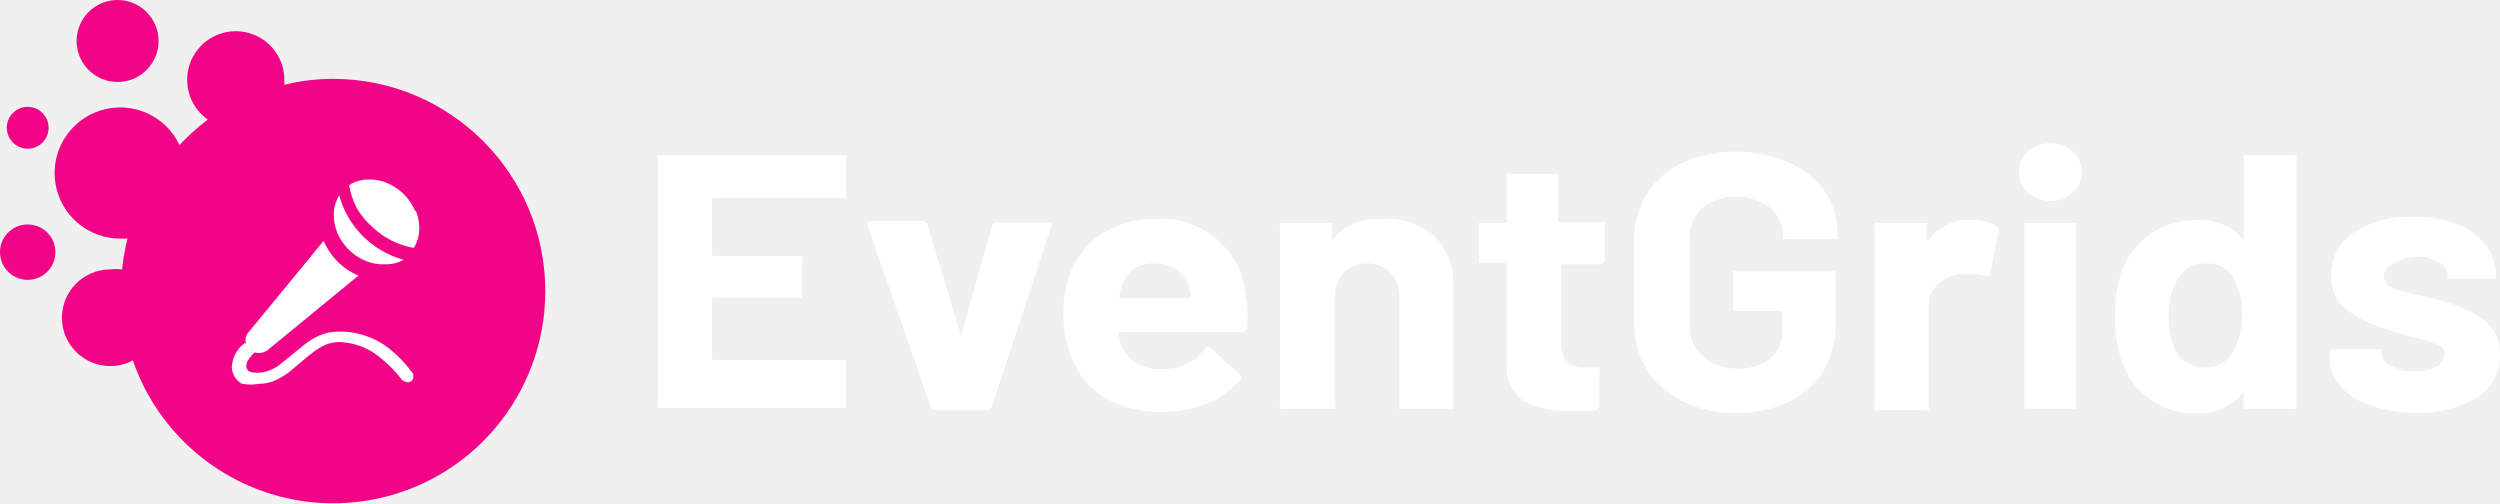
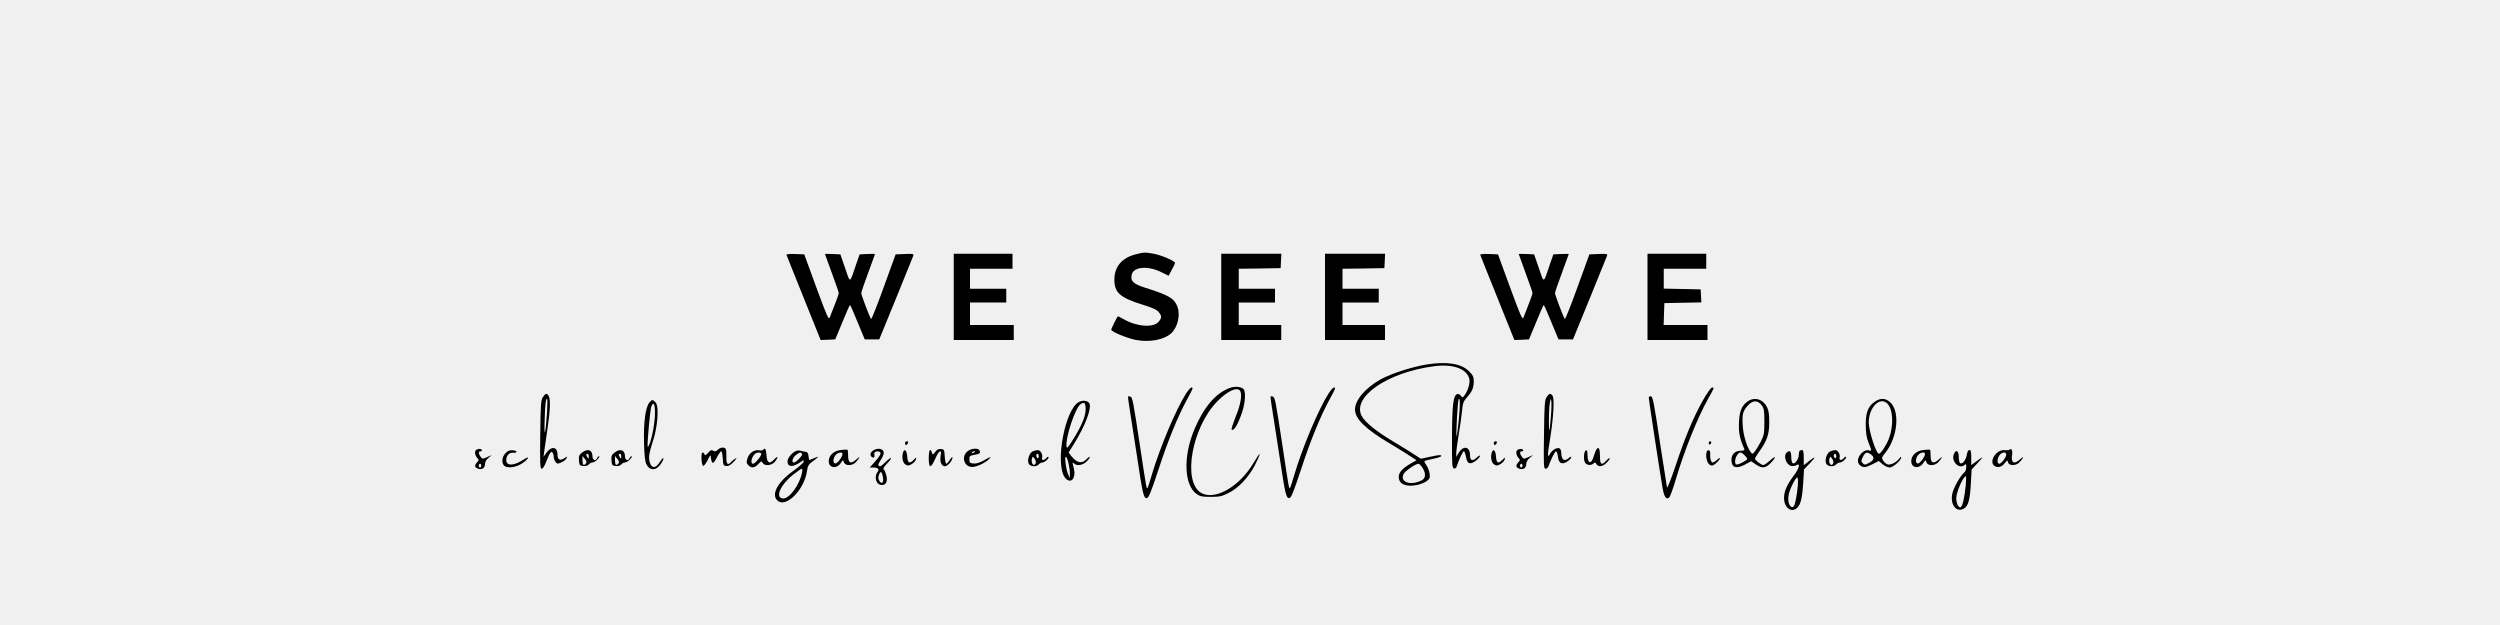
- <svg xmlns="http://www.w3.org/2000/svg" viewBox="0 0 88.44 17.8">
-   <defs>
-     <style>.a{fill:#fff;}.b{fill:#f20487;}</style>
-   </defs>
-   <path class="a" d="M29.93,7a.17.17,0,0,1-.12,0H25.26s-.07,0-.07.06V9a.06.06,0,0,0,.07.06h3a.17.17,0,0,1,.12,0,.14.14,0,0,1,0,.11v1.25a.15.15,0,0,1,0,.11.17.17,0,0,1-.12,0h-3s-.07,0-.07.06v2.09a.06.06,0,0,0,.07.06H29.8a.17.17,0,0,1,.12,0,.15.15,0,0,1,0,.11v1.47a.15.15,0,0,1,0,.11.17.17,0,0,1-.12,0H23.4a.16.16,0,0,1-.12,0,.15.15,0,0,1,0-.11V5.61a.15.15,0,0,1,0-.11.17.17,0,0,1,.12,0h6.4a.17.17,0,0,1,.12,0,.15.15,0,0,1,0,.11V6.87A.14.14,0,0,1,29.93,7Z" />
-   <path class="a" d="M32.91,14.35,30.7,8a.13.13,0,0,1,0-.06q0-.12.15-.12h1.77a.18.18,0,0,1,.19.13L34,11.89h0L35.09,8a.18.18,0,0,1,.19-.13h1.79a.16.16,0,0,1,.12,0,.13.13,0,0,1,0,.14l-2.1,6.36a.17.17,0,0,1-.18.13H33.09A.17.17,0,0,1,32.91,14.35Z" />
-   <path class="a" d="M44.12,11.59a.16.16,0,0,1-.16.16H39.62c-.06,0-.07,0-.06.06a2.18,2.18,0,0,0,.15.52,1.48,1.48,0,0,0,1.47.72,1.71,1.71,0,0,0,1.44-.7.15.15,0,0,1,.12-.08.16.16,0,0,1,.1.05l1,.92a.18.18,0,0,1,.07.12.26.26,0,0,1-.06.1,3,3,0,0,1-1.18.82,4.19,4.19,0,0,1-1.58.29,3.8,3.8,0,0,1-2-.5,2.84,2.84,0,0,1-1.18-1.41A4.16,4.16,0,0,1,37.62,11a3.49,3.49,0,0,1,.21-1.25,2.85,2.85,0,0,1,1.12-1.46,3.28,3.28,0,0,1,1.89-.54,3,3,0,0,1,3.24,2.74h0A5.19,5.19,0,0,1,44.12,11.59Zm-4.43-1.51a2.83,2.83,0,0,0-.1.41.06.06,0,0,0,.07.06h2.4c.06,0,.07,0,.06-.06l-.07-.36a1.12,1.12,0,0,0-.44-.6,1.33,1.33,0,0,0-.77-.21A1.11,1.11,0,0,0,39.69,10.08Z" />
-   <path class="a" d="M50.73,8.35a2.24,2.24,0,0,1,.68,1.72v4.28a.15.15,0,0,1,0,.11.17.17,0,0,1-.12,0H49.62a.16.16,0,0,1-.12,0,.14.14,0,0,1,0-.11V10.48a1.16,1.16,0,0,0-.31-.84,1.21,1.21,0,0,0-1.65,0,1.16,1.16,0,0,0-.31.84v3.87a.15.15,0,0,1,0,.11.16.16,0,0,1-.12,0H45.4a.16.16,0,0,1-.12,0,.14.14,0,0,1,0-.11V8a.14.14,0,0,1,0-.11.17.17,0,0,1,.12,0H47a.17.17,0,0,1,.12,0,.15.15,0,0,1,0,.11v.45a.05.05,0,0,0,0,.05h0a2,2,0,0,1,1.69-.75A2.52,2.52,0,0,1,50.73,8.35Z" />
-   <path class="a" d="M56.75,9.27a.17.17,0,0,1-.13.08H55.3s-.07,0-.07.06v2.74a.92.92,0,0,0,.19.63A.77.77,0,0,0,56,13h.46a.17.17,0,0,1,.12,0,.15.15,0,0,1,0,.11v1.25c0,.1-.06.15-.17.17H55.6a3.29,3.29,0,0,1-1.72-.36,1.48,1.48,0,0,1-.58-1.34V9.35a.06.06,0,0,0-.07-.06h-.79a.16.16,0,0,1-.12,0,.14.14,0,0,1,0-.11V8a.14.14,0,0,1,0-.11.17.17,0,0,1,.12,0h.79s.07,0,.07-.06V6.26a.15.15,0,0,1,0-.11.17.17,0,0,1,.12,0H55a.17.17,0,0,1,.12,0,.15.15,0,0,1,0,.11V7.8a.06.06,0,0,0,.07.06h1.46a.17.17,0,0,1,.12,0,.15.15,0,0,1,0,.11V9.12A.15.15,0,0,1,56.75,9.27Z" />
-   <path class="a" d="M59.53,14.2a3,3,0,0,1-1.72-2.78V8.53a3.08,3.08,0,0,1,.45-1.67,3,3,0,0,1,1.27-1.11,4.69,4.69,0,0,1,3.75,0,3.1,3.1,0,0,1,1.26,1A2.58,2.58,0,0,1,65,8.28v.07a.14.14,0,0,1,0,.11.16.16,0,0,1-.12,0H63.2a.16.16,0,0,1-.12,0,.14.14,0,0,1,0-.11h0a1.31,1.31,0,0,0-.46-1,2,2,0,0,0-2.4,0,1.5,1.5,0,0,0-.45,1.13v3a1.44,1.44,0,0,0,.48,1.13,1.78,1.78,0,0,0,1.23.43,1.75,1.75,0,0,0,1.14-.36,1.21,1.21,0,0,0,.43-1V11.1A.06.06,0,0,0,63,11H61.44a.16.16,0,0,1-.12,0,.14.14,0,0,1,0-.11V9.71a.14.14,0,0,1,0-.11.17.17,0,0,1,.12,0h3.38a.17.17,0,0,1,.12,0,.14.14,0,0,1,0,.11v1.71a3.2,3.2,0,0,1-.44,1.71,2.86,2.86,0,0,1-1.25,1.1,4.37,4.37,0,0,1-1.88.38A4.23,4.23,0,0,1,59.53,14.2Z" />
-   <path class="a" d="M70.62,8a.16.16,0,0,1,.08.19l-.29,1.47q0,.16-.19.09a1.66,1.66,0,0,0-.49-.06h-.3a1.41,1.41,0,0,0-.85.34,1,1,0,0,0-.35.81v3.56a.15.15,0,0,1,0,.11.16.16,0,0,1-.12,0H66.43a.16.16,0,0,1-.12,0,.14.14,0,0,1,0-.11V8a.14.14,0,0,1,0-.11.17.17,0,0,1,.12,0h1.62a.17.17,0,0,1,.12,0,.15.15,0,0,1,0,.11V8.5a0,0,0,0,0,0,.05h0a1.79,1.79,0,0,1,1.52-.77A1.49,1.49,0,0,1,70.62,8Z" />
-   <path class="a" d="M71.74,6.82a1,1,0,0,1-.06-1.41l.06-.06a1.24,1.24,0,0,1,1.58,0,1,1,0,0,1,.06,1.41l-.06.06a1.2,1.2,0,0,1-1.57,0Zm-.12,7.63a.15.15,0,0,1,0-.11V8a.15.15,0,0,1,0-.11.17.17,0,0,1,.12,0h1.58a.17.17,0,0,1,.12,0,.14.14,0,0,1,0,.11v6.35a.14.14,0,0,1,0,.11.16.16,0,0,1-.12,0h-1.7Z" />
-   <path class="a" d="M79.38,5.5a.16.16,0,0,1,.12,0h1.62a.16.16,0,0,1,.12,0,.14.14,0,0,1,0,.11v8.74a.14.14,0,0,1,0,.11.16.16,0,0,1-.12,0H79.49a.16.16,0,0,1-.12,0,.14.14,0,0,1,0-.11v-.43h0a.06.06,0,0,0-.06,0,2,2,0,0,1-1.59.71,2.71,2.71,0,0,1-2.67-1.89,4.73,4.73,0,0,1-.23-1.56,4.67,4.67,0,0,1,.25-1.6,2.79,2.79,0,0,1,1-1.31,2.87,2.87,0,0,1,1.7-.48,1.93,1.93,0,0,1,1.55.65h.06a0,0,0,0,0,0-.05V5.61A.14.14,0,0,1,79.38,5.5Zm-.06,5.68A2.57,2.57,0,0,0,79,9.82a1,1,0,0,0-.93-.5,1.1,1.1,0,0,0-1,.5,2.39,2.39,0,0,0-.35,1.37A2.6,2.6,0,0,0,77,12.48,1.13,1.13,0,0,0,78,13a1.09,1.09,0,0,0,1-.56A2.6,2.6,0,0,0,79.32,11.18Z" />
-   <path class="a" d="M83.87,14.35a2.48,2.48,0,0,1-1.07-.68,1.48,1.48,0,0,1-.38-1v-.13a.14.14,0,0,1,0-.11.17.17,0,0,1,.2-.08h1.5a.17.17,0,0,1,.12,0,.14.14,0,0,1,0,.11h0a.57.57,0,0,0,.34.48,1.66,1.66,0,0,0,.85.2,1.47,1.47,0,0,0,.76-.17.5.5,0,0,0,.29-.43.37.37,0,0,0-.25-.35,4.42,4.42,0,0,0-.82-.25,8.72,8.72,0,0,1-1-.3,4.51,4.51,0,0,1-1.41-.7,1.42,1.42,0,0,1-.53-1.19,1.76,1.76,0,0,1,.8-1.52,3.59,3.59,0,0,1,2.11-.56,4.19,4.19,0,0,1,1.55.26,2.37,2.37,0,0,1,1,.74,1.73,1.73,0,0,1,.37,1.08.15.15,0,0,1,0,.11.17.17,0,0,1-.12,0H86.71a.16.16,0,0,1-.12,0,.14.14,0,0,1,0-.11.56.56,0,0,0-.31-.48,1.54,1.54,0,0,0-.82-.19,1.59,1.59,0,0,0-.84.27.47.47,0,0,0-.29.43.41.41,0,0,0,.28.39,5.09,5.09,0,0,0,.95.27l.35.08.41.11a4.64,4.64,0,0,1,1.55.7,1.46,1.46,0,0,1,.57,1.24,1.69,1.69,0,0,1-.81,1.49,3.91,3.91,0,0,1-2.18.54A4.86,4.86,0,0,1,83.87,14.35Z" />
-   <path class="b" d="M19.29,10.3A7.5,7.5,0,0,1,4.7,12.75a1.67,1.67,0,0,1-.8.2,1.71,1.71,0,1,1,0-3.42h0a2,2,0,0,1,.42,0,7.75,7.75,0,0,1,.19-1.09H4.29A2.32,2.32,0,1,1,6.35,5.13a8,8,0,0,1,1-.9,1.72,1.72,0,1,1,2.71-1.44V3a7,7,0,0,1,1.74-.21A7.51,7.51,0,0,1,19.29,10.3Z" />
-   <circle class="b" cx="0.98" cy="8.92" r="0.98" />
-   <circle class="b" cx="0.98" cy="4.52" r="0.74" />
-   <circle class="b" cx="4.16" cy="1.45" r="1.45" />
-   <path class="a" d="M13.79,12.35a4.16,4.16,0,0,1,.76.79h0a.22.22,0,0,1,.07.21.19.19,0,0,1-.28.15.21.21,0,0,1-.15-.1h0a4.16,4.16,0,0,0-.68-.7A2.37,2.37,0,0,0,12,12.1a1.25,1.25,0,0,0-.49.1,2,2,0,0,0-.43.26,5.41,5.41,0,0,0-.43.35l-.43.36a2.56,2.56,0,0,1-.49.29,1.51,1.51,0,0,1-.58.12,1.72,1.72,0,0,1-.57,0H8.56A.71.71,0,0,1,8.2,13a1.12,1.12,0,0,1,.45-.86H8.7a.43.43,0,0,1,0-.22.44.44,0,0,1,.12-.2l2.63-3.2a2.3,2.3,0,0,0,1.23,1.23L9.51,12.35a.45.45,0,0,1-.23.12.49.49,0,0,1-.26,0H9a1.06,1.06,0,0,0-.18.21.45.45,0,0,0-.11.28.26.26,0,0,0,.12.19,1.07,1.07,0,0,0,.56,0,1.45,1.45,0,0,0,.48-.23l.47-.38h0l.47-.38a2.31,2.31,0,0,1,.53-.31,1.72,1.72,0,0,1,.64-.12A2.8,2.8,0,0,1,13.79,12.35Zm-.17-3a1.63,1.63,0,0,1-.69-.12,1.89,1.89,0,0,1-1-1,1.63,1.63,0,0,1-.12-.69A1.28,1.28,0,0,1,12,6.91a3.24,3.24,0,0,0,2.28,2.28A1.28,1.28,0,0,1,13.62,9.35Zm1.09-1.9a1.64,1.64,0,0,1,.12.69,1.28,1.28,0,0,1-.19.63A2.84,2.84,0,0,1,13.14,8a2.72,2.72,0,0,1-.52-.64,2.81,2.81,0,0,1-.27-.81A1.28,1.28,0,0,1,13,6.35a1.64,1.64,0,0,1,.69.12,1.89,1.89,0,0,1,1,1Z" />
+ <svg xmlns="http://www.w3.org/2000/svg" version="1.0" width="2000pt" height="500pt" viewBox="0 0 2000 500" preserveAspectRatio="xMidYMid meet">
+   <g transform="translate(0,500) scale(0.1,-0.1)" fill="#000000" stroke="none">
+     <path d="M9080 2964 c-107 -29 -165 -99 -165 -201 0 -104 44 -143 221 -199 85 -26 118 -41 134 -61 25 -32 25 -44 0 -76 -40 -50 -171 -42 -278 18 -25 14 -46 25 -48 25 -5 0 -54 -98 -54 -108 0 -16 133 -70 200 -82 109 -20 223 2 279 53 52 48 76 147 50 214 -25 66 -67 91 -254 150 -99 31 -124 55 -111 107 16 63 130 72 238 18 l57 -28 25 47 c15 26 26 51 26 56 0 15 -109 62 -170 73 -67 13 -83 12 -150 -6z" />
+     <path d="M6292 2961 c1 -5 64 -160 138 -345 l135 -336 59 2 58 3 57 137 c31 76 58 138 61 138 3 0 30 -62 61 -138 l57 -137 58 0 58 0 133 325 c73 179 135 333 139 343 5 16 -1 18 -68 15 l-73 -3 -95 -262 c-52 -144 -98 -259 -101 -255 -11 12 -79 192 -79 207 0 8 25 81 55 161 30 81 55 149 55 151 0 2 -28 3 -62 1 l-61 -3 -28 -80 c-53 -158 -46 -155 -88 -30 l-38 110 -61 3 c-34 2 -62 1 -62 -1 0 -2 25 -70 55 -152 30 -81 55 -153 55 -159 0 -10 -21 -68 -72 -196 -8 -22 -22 8 -107 240 l-97 265 -73 3 c-43 2 -72 -1 -69 -7z" />
+     <path d="M7630 2625 l0 -345 240 0 240 0 0 60 0 60 -175 0 -175 0 0 90 0 90 145 0 145 0 0 55 0 55 -145 0 -145 0 0 80 0 80 170 0 170 0 0 60 0 60 -235 0 -235 0 0 -345z" />
+     <path d="M9770 2625 l0 -345 240 0 240 0 0 60 0 60 -170 0 -170 0 0 90 0 90 145 0 145 0 0 55 0 55 -145 0 -145 0 0 80 0 80 168 2 167 3 3 58 3 57 -241 0 -240 0 0 -345z" />
+     <path d="M10600 2625 l0 -345 240 0 240 0 0 60 0 60 -170 0 -170 0 0 90 0 90 145 0 145 0 0 55 0 55 -145 0 -145 0 0 80 0 80 168 2 167 3 3 58 3 57 -241 0 -240 0 0 -345z" />
+     <path d="M11842 2961 c1 -5 64 -160 138 -345 l135 -336 59 2 58 3 57 137 c31 76 58 138 61 138 3 0 30 -62 61 -138 l57 -137 58 0 58 0 133 325 c73 179 135 333 139 343 5 16 -1 18 -68 15 l-73 -3 -95 -262 c-52 -144 -98 -259 -101 -255 -11 12 -79 192 -79 207 0 8 25 81 55 161 30 81 55 149 55 151 0 2 -28 3 -62 1 l-61 -3 -28 -80 c-53 -158 -46 -155 -88 -30 l-38 110 -61 3 c-34 2 -62 1 -62 -1 0 -2 25 -70 55 -152 30 -81 55 -153 55 -159 0 -10 -21 -68 -72 -196 -8 -22 -22 8 -107 240 l-97 265 -73 3 c-43 2 -72 -1 -69 -7z" />
+     <path d="M13180 2625 l0 -345 240 0 240 0 0 60 0 60 -175 0 -176 0 3 88 3 87 148 3 148 3 -3 52 -3 52 -147 3 -148 3 0 79 0 80 170 0 170 0 0 60 0 60 -235 0 -235 0 0 -345z" />
+     <path d="M11412 2084 c-117 -19 -284 -73 -367 -119 -123 -69 -205 -166 -205 -241 1 -76 84 -157 285 -276 66 -39 140 -85 163 -101 l44 -29 -44 -25 c-67 -38 -98 -72 -98 -108 0 -58 57 -83 146 -65 29 6 65 21 79 32 23 18 26 27 22 59 -3 21 -15 51 -26 68 -12 16 -18 31 -14 34 5 2 36 10 71 17 34 7 62 17 62 21 0 12 -13 11 -94 -6 l-69 -15 -51 33 c-28 19 -107 67 -175 108 -131 78 -222 152 -248 202 -78 152 207 348 578 397 150 20 260 -18 283 -98 9 -33 -9 -96 -39 -136 -15 -19 -15 -19 -29 -1 -8 11 -20 16 -29 12 -31 -12 -40 -85 -41 -342 -1 -225 1 -250 16 -253 10 -2 19 6 23 20 15 48 48 118 56 118 4 0 11 -17 15 -37 9 -50 22 -65 48 -57 25 7 66 43 66 57 0 6 -10 1 -23 -11 -37 -35 -57 -29 -57 17 0 69 -53 80 -91 18 l-19 -32 0 30 c0 17 9 82 19 145 11 63 23 149 27 190 6 66 11 79 41 113 41 46 53 75 53 129 0 33 -7 47 -38 78 -61 62 -178 80 -340 54z m258 -446 c-7 -71 -15 -128 -17 -128 -7 0 8 283 16 295 12 20 13 -43 1 -167z m-290 -380 c29 -48 26 -84 -7 -101 -91 -46 -178 -13 -143 53 12 23 96 80 117 80 7 0 22 -15 33 -32z" />
+     <path d="M9837 1896 c-113 -42 -209 -155 -284 -336 -89 -215 -80 -441 20 -512 27 -19 45 -23 112 -23 68 0 89 4 139 29 83 40 162 124 215 224 23 46 41 86 38 89 -3 2 -24 -28 -48 -69 -111 -190 -311 -305 -420 -241 -152 90 -74 527 131 734 75 76 147 112 176 88 25 -21 13 -109 -32 -216 -20 -51 -35 -96 -31 -99 17 -17 52 41 86 145 24 74 28 163 8 180 -23 19 -70 22 -110 7z" />
+     <path d="M9489 1853 c-83 -131 -210 -434 -275 -653 -15 -52 -30 -99 -34 -103 -8 -9 -7 -16 -60 335 -55 363 -60 389 -77 395 -7 3 -16 4 -18 1 -2 -2 4 -56 15 -118 10 -63 35 -225 56 -360 45 -302 53 -335 77 -335 16 0 33 41 97 235 78 238 155 424 229 559 23 41 41 78 41 82 0 22 -23 5 -51 -38z" />
+     <path d="M10629 1853 c-83 -131 -210 -434 -275 -653 -15 -52 -30 -99 -34 -103 -8 -9 -7 -16 -60 335 -55 363 -60 389 -77 395 -7 3 -16 4 -18 1 -2 -2 4 -56 15 -118 10 -63 35 -225 56 -360 45 -302 53 -335 77 -335 16 0 33 41 97 235 78 238 155 424 229 559 23 41 41 78 41 82 0 22 -23 5 -51 -38z" />
+     <path d="M13625 1800 c-76 -134 -144 -295 -220 -525 -35 -104 -66 -183 -69 -175 -2 8 -25 155 -51 325 -56 373 -62 405 -81 405 -8 0 -14 -6 -14 -12 0 -14 93 -624 111 -724 12 -70 31 -96 53 -73 8 8 30 70 51 139 69 235 176 500 261 652 49 87 50 88 30 88 -8 0 -40 -45 -71 -100z" />
+     <path d="M4343 1823 c-16 -24 -18 -59 -21 -300 -3 -237 -1 -273 12 -273 9 0 23 23 36 57 27 71 40 89 51 71 5 -7 9 -22 9 -34 0 -11 6 -29 14 -39 12 -17 17 -17 45 -5 17 7 36 21 42 32 10 19 10 19 -15 3 -36 -24 -56 -13 -56 28 0 65 -50 71 -91 12 l-21 -30 6 45 c3 25 15 106 26 180 22 150 25 232 10 261 -14 26 -26 24 -47 -8z m33 -125 c-11 -172 -24 -217 -19 -63 4 135 9 175 20 175 3 0 3 -51 -1 -112z" />
+     <path d="M12373 1823 c-16 -24 -18 -59 -21 -300 -4 -247 -2 -273 12 -273 9 0 19 8 23 18 16 49 53 122 61 122 5 0 12 -19 15 -41 6 -46 22 -62 52 -53 25 8 55 34 55 47 0 6 -8 3 -18 -6 -37 -34 -62 -16 -62 43 0 17 -7 30 -16 34 -20 8 -59 -16 -74 -45 -21 -39 -21 -12 0 117 28 169 37 328 20 349 -18 21 -27 19 -47 -12z m35 -143 c-4 -58 -10 -112 -12 -120 -7 -27 -6 156 1 205 11 86 20 23 11 -85z" />
+     <path d="M13989 1794 c-53 -33 -74 -80 -77 -173 -4 -82 6 -131 42 -211 5 -12 -2 -15 -30 -16 -48 -1 -76 -33 -72 -83 4 -53 40 -63 107 -28 l50 27 37 -25 c50 -34 77 -32 119 10 48 49 44 66 -5 21 -22 -20 -46 -36 -54 -36 -16 0 -66 38 -66 51 0 5 16 31 35 58 61 85 79 136 79 231 0 63 -4 95 -18 123 -30 61 -94 83 -147 51z m105 -37 c18 -25 21 -43 21 -130 0 -91 -3 -108 -27 -157 -16 -30 -37 -66 -48 -80 -20 -24 -21 -25 -35 -6 -30 39 -58 132 -63 208 -6 95 0 118 40 163 39 45 80 45 112 2z m-134 -403 c21 -21 22 -27 10 -35 -38 -25 -71 -39 -80 -34 -25 15 4 95 34 95 7 0 23 -11 36 -26z" />
+     <path d="M14999 1787 c-54 -36 -74 -87 -73 -187 0 -62 6 -100 22 -140 27 -67 27 -69 2 -63 -43 11 -99 -54 -84 -99 3 -11 16 -24 29 -30 20 -9 34 -6 80 16 l55 28 31 -26 c17 -14 42 -26 56 -26 27 0 93 58 93 81 0 7 -7 3 -16 -9 -20 -29 -70 -55 -94 -47 -10 3 -25 16 -34 29 -14 23 -14 26 16 63 101 125 120 338 36 408 -37 31 -75 32 -119 2z m100 -16 c46 -46 52 -176 12 -280 -20 -53 -65 -121 -80 -121 -22 0 -81 184 -81 250 0 121 89 211 149 151z m-128 -409 c28 -23 21 -45 -22 -67 -29 -15 -33 -15 -47 -1 -14 14 -14 19 1 51 19 39 34 43 68 17z" />
+     <path d="M5196 1781 c-31 -35 -48 -154 -44 -316 3 -116 8 -157 20 -181 30 -55 84 -49 121 14 26 44 15 52 -12 9 -39 -64 -78 -55 -88 19 -3 28 5 66 27 134 42 122 54 288 25 320 -22 25 -28 25 -49 1z m44 -81 c0 -75 -23 -204 -45 -255 -11 -24 -14 -26 -14 -9 -2 46 21 288 29 310 17 45 30 25 30 -46z" />
+     <path d="M8635 1786 c-113 -49 -198 -494 -116 -606 26 -36 62 -33 72 5 8 27 6 45 -8 100 -4 16 -3 18 8 8 24 -24 73 -15 104 17 16 16 26 32 23 35 -2 3 -15 -6 -28 -20 -35 -38 -76 -28 -120 27 l-21 28 45 72 c91 148 144 290 119 324 -14 19 -47 24 -78 10z m50 -62 c-1 -56 -32 -131 -103 -244 -42 -67 -47 -72 -50 -48 -8 71 70 304 112 334 31 22 41 12 41 -42z m-136 -435 c6 -27 11 -64 10 -82 l-1 -32 -13 30 c-18 41 -31 150 -17 141 6 -3 15 -29 21 -57z" />
+     <path d="M7240 1455 c0 -8 4 -15 9 -15 5 0 11 7 15 15 3 9 0 15 -9 15 -8 0 -15 -7 -15 -15z" />
+     <path d="M11950 1455 c0 -8 4 -15 9 -15 5 0 11 7 15 15 3 9 0 15 -9 15 -8 0 -15 -7 -15 -15z" />
+     <path d="M13670 1454 c0 -8 5 -12 10 -9 6 3 10 10 10 16 0 5 -4 9 -10 9 -5 0 -10 -7 -10 -16z" />
+     <path d="M5742 1402 c-14 -14 -22 -16 -36 -8 -14 9 -22 6 -41 -16 -18 -21 -25 -24 -29 -13 -3 8 -10 15 -16 15 -14 0 -9 -102 5 -107 6 -2 22 18 35 44 24 48 24 48 28 18 6 -51 19 -50 46 4 15 28 31 51 36 51 5 0 10 -26 12 -57 3 -54 5 -58 28 -61 18 -2 35 7 60 34 23 24 28 33 14 26 -11 -6 -26 -18 -34 -26 -27 -33 -41 -19 -39 37 1 30 -1 59 -5 65 -11 18 -44 14 -64 -6z" />
+     <path d="M12773 1407 c-5 -6 -15 -31 -22 -54 -20 -72 -51 -66 -51 10 0 26 -4 37 -12 35 -17 -6 -22 -72 -8 -98 12 -22 49 -27 69 -7 10 10 14 9 22 -5 15 -27 52 -22 84 12 16 16 26 32 23 35 -2 3 -15 -6 -28 -20 -38 -41 -50 -33 -50 34 0 60 -10 81 -27 58z" />
+     <path d="M3813 1403 c-18 -7 -16 -43 4 -65 15 -17 15 -19 0 -36 -23 -25 -21 -41 6 -51 31 -12 57 4 57 36 0 17 10 36 28 50 l27 23 -38 -17 c-36 -16 -38 -16 -52 3 -19 25 -19 44 1 44 8 0 12 5 9 10 -7 11 -22 12 -42 3z m37 -128 c0 -8 -4 -15 -10 -15 -5 0 -10 7 -10 15 0 8 5 15 10 15 6 0 10 -7 10 -15z" />
+     <path d="M6106 1402 c-3 -5 -18 -7 -34 -4 -40 5 -78 -21 -92 -64 -10 -30 -9 -38 6 -55 24 -26 50 -24 80 8 23 25 27 26 35 10 16 -28 73 -22 98 9 30 38 26 52 -4 20 -39 -42 -59 -31 -63 32 -3 48 -13 65 -26 44z m-16 -34 c0 -18 -50 -78 -66 -78 -25 0 -10 62 20 82 17 12 46 9 46 -4z" />
+     <path d="M6726 1400 c-57 -7 -96 -44 -96 -90 0 -55 64 -64 97 -13 16 25 17 25 25 4 11 -30 67 -29 95 2 34 38 38 54 6 24 -45 -42 -68 -33 -68 25 0 25 -2 48 -5 50 -3 2 -27 1 -54 -2z m14 -31 c0 -25 -43 -80 -59 -77 -20 5 -17 45 6 70 18 20 53 24 53 7z" />
+     <path d="M6980 1392 c-14 -11 -19 -23 -15 -35 10 -25 38 -22 30 3 -7 22 14 36 40 26 20 -7 8 -31 -42 -87 l-35 -39 30 0 c34 0 49 -14 34 -33 -33 -42 -13 -107 33 -107 35 0 48 31 35 80 -6 21 -15 42 -21 46 -7 4 4 22 27 45 21 21 35 41 32 44 -3 4 -22 -10 -42 -29 -19 -20 -39 -36 -44 -36 -21 0 -19 15 3 49 14 19 25 45 25 57 0 37 -53 46 -90 16z m83 -207 c8 -44 -6 -63 -26 -35 -12 17 -13 28 -5 52 12 33 23 27 31 -17z" />
+     <path d="M7482 1385 c-20 -25 -21 -25 -27 -5 -13 40 -25 19 -25 -45 0 -84 16 -85 52 -5 31 70 53 81 43 21 -8 -46 7 -81 35 -81 21 0 60 44 60 69 0 9 -8 2 -20 -16 -11 -18 -24 -33 -29 -33 -6 0 -11 26 -13 58 -3 53 -5 57 -29 60 -19 2 -33 -4 -47 -23z" />
+     <path d="M7735 1385 c-52 -51 -11 -134 59 -119 44 9 97 38 121 64 17 19 11 18 -37 -9 -39 -23 -67 -31 -90 -29 -29 3 -33 6 -33 33 0 27 4 30 38 36 44 7 52 13 44 34 -10 25 -74 19 -102 -10z m65 1 c0 -2 -7 -7 -16 -10 -8 -3 -12 -2 -9 4 6 10 25 14 25 6z" />
+     <path d="M12143 1403 c-18 -7 -16 -43 4 -65 15 -17 15 -19 0 -36 -23 -25 -21 -41 6 -51 31 -12 57 4 57 36 0 17 10 36 28 50 l27 23 -38 -17 c-36 -16 -38 -16 -52 3 -19 25 -19 44 1 44 8 0 12 5 9 10 -7 11 -22 12 -42 3z m37 -128 c0 -8 -4 -15 -10 -15 -5 0 -10 7 -10 15 0 8 5 15 10 15 6 0 10 -7 10 -15z" />
+     <path d="M15386 1400 c-57 -7 -96 -44 -96 -90 0 -55 64 -64 97 -13 16 25 17 25 25 4 11 -30 67 -29 95 2 34 38 38 54 6 24 -45 -42 -68 -33 -68 25 0 25 -2 48 -5 50 -3 2 -27 1 -54 -2z m14 -31 c0 -25 -43 -80 -59 -77 -20 5 -17 45 6 70 18 20 53 24 53 7z" />
+     <path d="M16076 1403 c-4 -4 -23 -6 -42 -4 -68 5 -129 -100 -74 -129 27 -14 55 -5 79 26 19 24 20 24 26 4 9 -29 65 -27 92 3 34 37 38 54 6 25 -50 -47 -77 -33 -66 35 5 33 -6 54 -21 40z m-26 -39 c0 -23 -39 -74 -56 -74 -19 0 -18 40 2 68 18 26 54 30 54 6z" />
+     <path d="M4045 1376 c-33 -33 -35 -90 -4 -107 32 -16 95 -5 139 26 51 35 62 63 11 30 -79 -53 -141 -55 -141 -5 0 36 25 62 56 58 13 -2 24 2 26 7 2 6 -12 11 -29 13 -24 2 -39 -3 -58 -22z" />
+     <path d="M4656 1379 c-23 -18 -27 -28 -24 -63 3 -38 5 -41 34 -44 19 -2 36 3 44 12 7 9 20 16 29 16 10 0 28 11 41 25 13 14 19 25 13 25 -6 0 -13 -7 -17 -15 -10 -27 -36 -17 -36 13 0 53 -38 67 -84 31z m54 -31 c0 -19 -2 -20 -10 -8 -13 19 -13 30 0 30 6 0 10 -10 10 -22z m-22 -55 c-18 -22 -28 -14 -28 23 l0 36 19 -23 c14 -17 16 -28 9 -36z" />
+     <path d="M4916 1379 c-23 -18 -27 -28 -24 -63 3 -38 5 -41 34 -44 19 -2 36 3 44 12 7 9 20 16 29 16 10 0 28 11 41 25 13 14 19 25 13 25 -6 0 -13 -7 -17 -15 -10 -27 -36 -17 -36 13 0 53 -38 67 -84 31z m54 -31 c0 -19 -2 -20 -10 -8 -13 19 -13 30 0 30 6 0 10 -10 10 -22z m-22 -55 c-18 -22 -28 -14 -28 23 l0 36 19 -23 c14 -17 16 -28 9 -36z" />
+     <path d="M6370 1393 c-33 -12 -70 -57 -70 -84 0 -46 42 -49 104 -6 25 18 28 18 25 3 -2 -9 -40 -43 -84 -74 -125 -89 -178 -189 -125 -237 68 -61 216 88 236 238 6 40 13 52 43 74 56 42 59 46 17 29 -21 -9 -40 -16 -42 -16 -1 0 -4 14 -6 32 -2 23 -9 32 -23 34 -11 1 -29 5 -40 8 -11 3 -27 2 -35 -1z m46 -25 c7 -11 -47 -68 -66 -68 -20 0 -9 39 16 59 31 24 40 26 50 9z m0 -150 c-20 -99 -104 -212 -154 -206 -64 7 -18 112 85 192 32 25 62 46 67 46 5 0 6 -14 2 -32z" />
+     <path d="M7226 1385 c-14 -36 -6 -84 15 -99 19 -13 26 -13 49 -1 24 13 40 33 40 53 0 3 -9 -4 -20 -16 -33 -35 -49 -28 -52 25 -3 47 -20 67 -32 38z" />
+     <path d="M8264 1390 c-29 -11 -49 -71 -34 -100 13 -24 61 -27 80 -5 7 8 20 15 30 15 18 0 57 36 48 45 -3 3 -11 -1 -18 -10 -18 -21 -39 -19 -33 4 7 26 -14 61 -35 60 -9 0 -27 -4 -38 -9z m46 -41 c0 -11 -4 -17 -10 -14 -5 3 -10 13 -10 21 0 8 5 14 10 14 6 0 10 -9 10 -21z m-24 -54 c-13 -35 -42 1 -30 37 6 19 6 19 21 -2 8 -11 12 -27 9 -35z" />
+     <path d="M11936 1385 c-14 -36 -6 -84 15 -99 19 -13 26 -13 49 -1 24 13 40 33 40 53 0 3 -9 -4 -20 -16 -33 -35 -49 -28 -52 25 -3 47 -20 67 -32 38z" />
+     <path d="M13654 1387 c-12 -31 1 -90 22 -104 19 -12 25 -11 53 12 17 15 31 32 31 38 0 6 -10 1 -23 -11 -13 -12 -29 -22 -35 -22 -14 0 -24 35 -20 69 3 27 -19 41 -28 18z" />
+     <path d="M14397 1393 c-4 -3 -7 -19 -7 -34 0 -32 -32 -75 -48 -65 -7 4 -12 27 -12 52 0 45 -13 57 -38 32 -26 -26 -3 -95 36 -105 14 -3 33 -1 44 6 34 21 21 -28 -22 -84 -58 -76 -83 -138 -77 -194 8 -72 64 -104 106 -62 27 27 39 78 47 201 l6 105 46 48 c53 54 48 62 -9 16 l-39 -31 0 61 c0 44 -4 61 -13 61 -8 0 -17 -3 -20 -7z m-14 -270 c-5 -71 -20 -153 -32 -172 -5 -7 -14 -10 -20 -6 -23 14 -31 55 -20 103 10 48 54 132 68 132 4 0 6 -26 4 -57z" />
+     <path d="M14644 1390 c-29 -11 -49 -71 -34 -100 13 -24 61 -27 80 -5 7 8 20 15 30 15 18 0 57 36 48 45 -3 3 -11 -1 -18 -10 -18 -21 -39 -19 -33 4 7 26 -14 61 -35 60 -9 0 -27 -4 -38 -9z m46 -41 c0 -11 -4 -17 -10 -14 -5 3 -10 13 -10 21 0 8 5 14 10 14 6 0 10 -9 10 -21z m-24 -54 c-13 -35 -42 1 -30 37 6 19 6 19 21 -2 8 -11 12 -27 9 -35z" />
+     <path d="M15734 1360 c-7 -41 -35 -77 -53 -65 -6 3 -11 26 -11 51 0 50 -24 62 -40 19 -22 -59 47 -124 88 -83 9 9 12 5 12 -19 0 -17 -7 -37 -17 -44 -31 -26 -83 -118 -94 -166 -21 -91 34 -160 96 -119 32 21 45 70 52 201 l6 109 51 55 c49 53 45 54 -23 3 l-31 -23 0 60 c0 47 -3 61 -15 61 -9 0 -17 -14 -21 -40z m-8 -242 c-9 -92 -25 -166 -39 -175 -17 -10 -37 28 -37 71 0 50 56 176 77 176 3 0 2 -33 -1 -72z" />
+   </g>
</svg>
